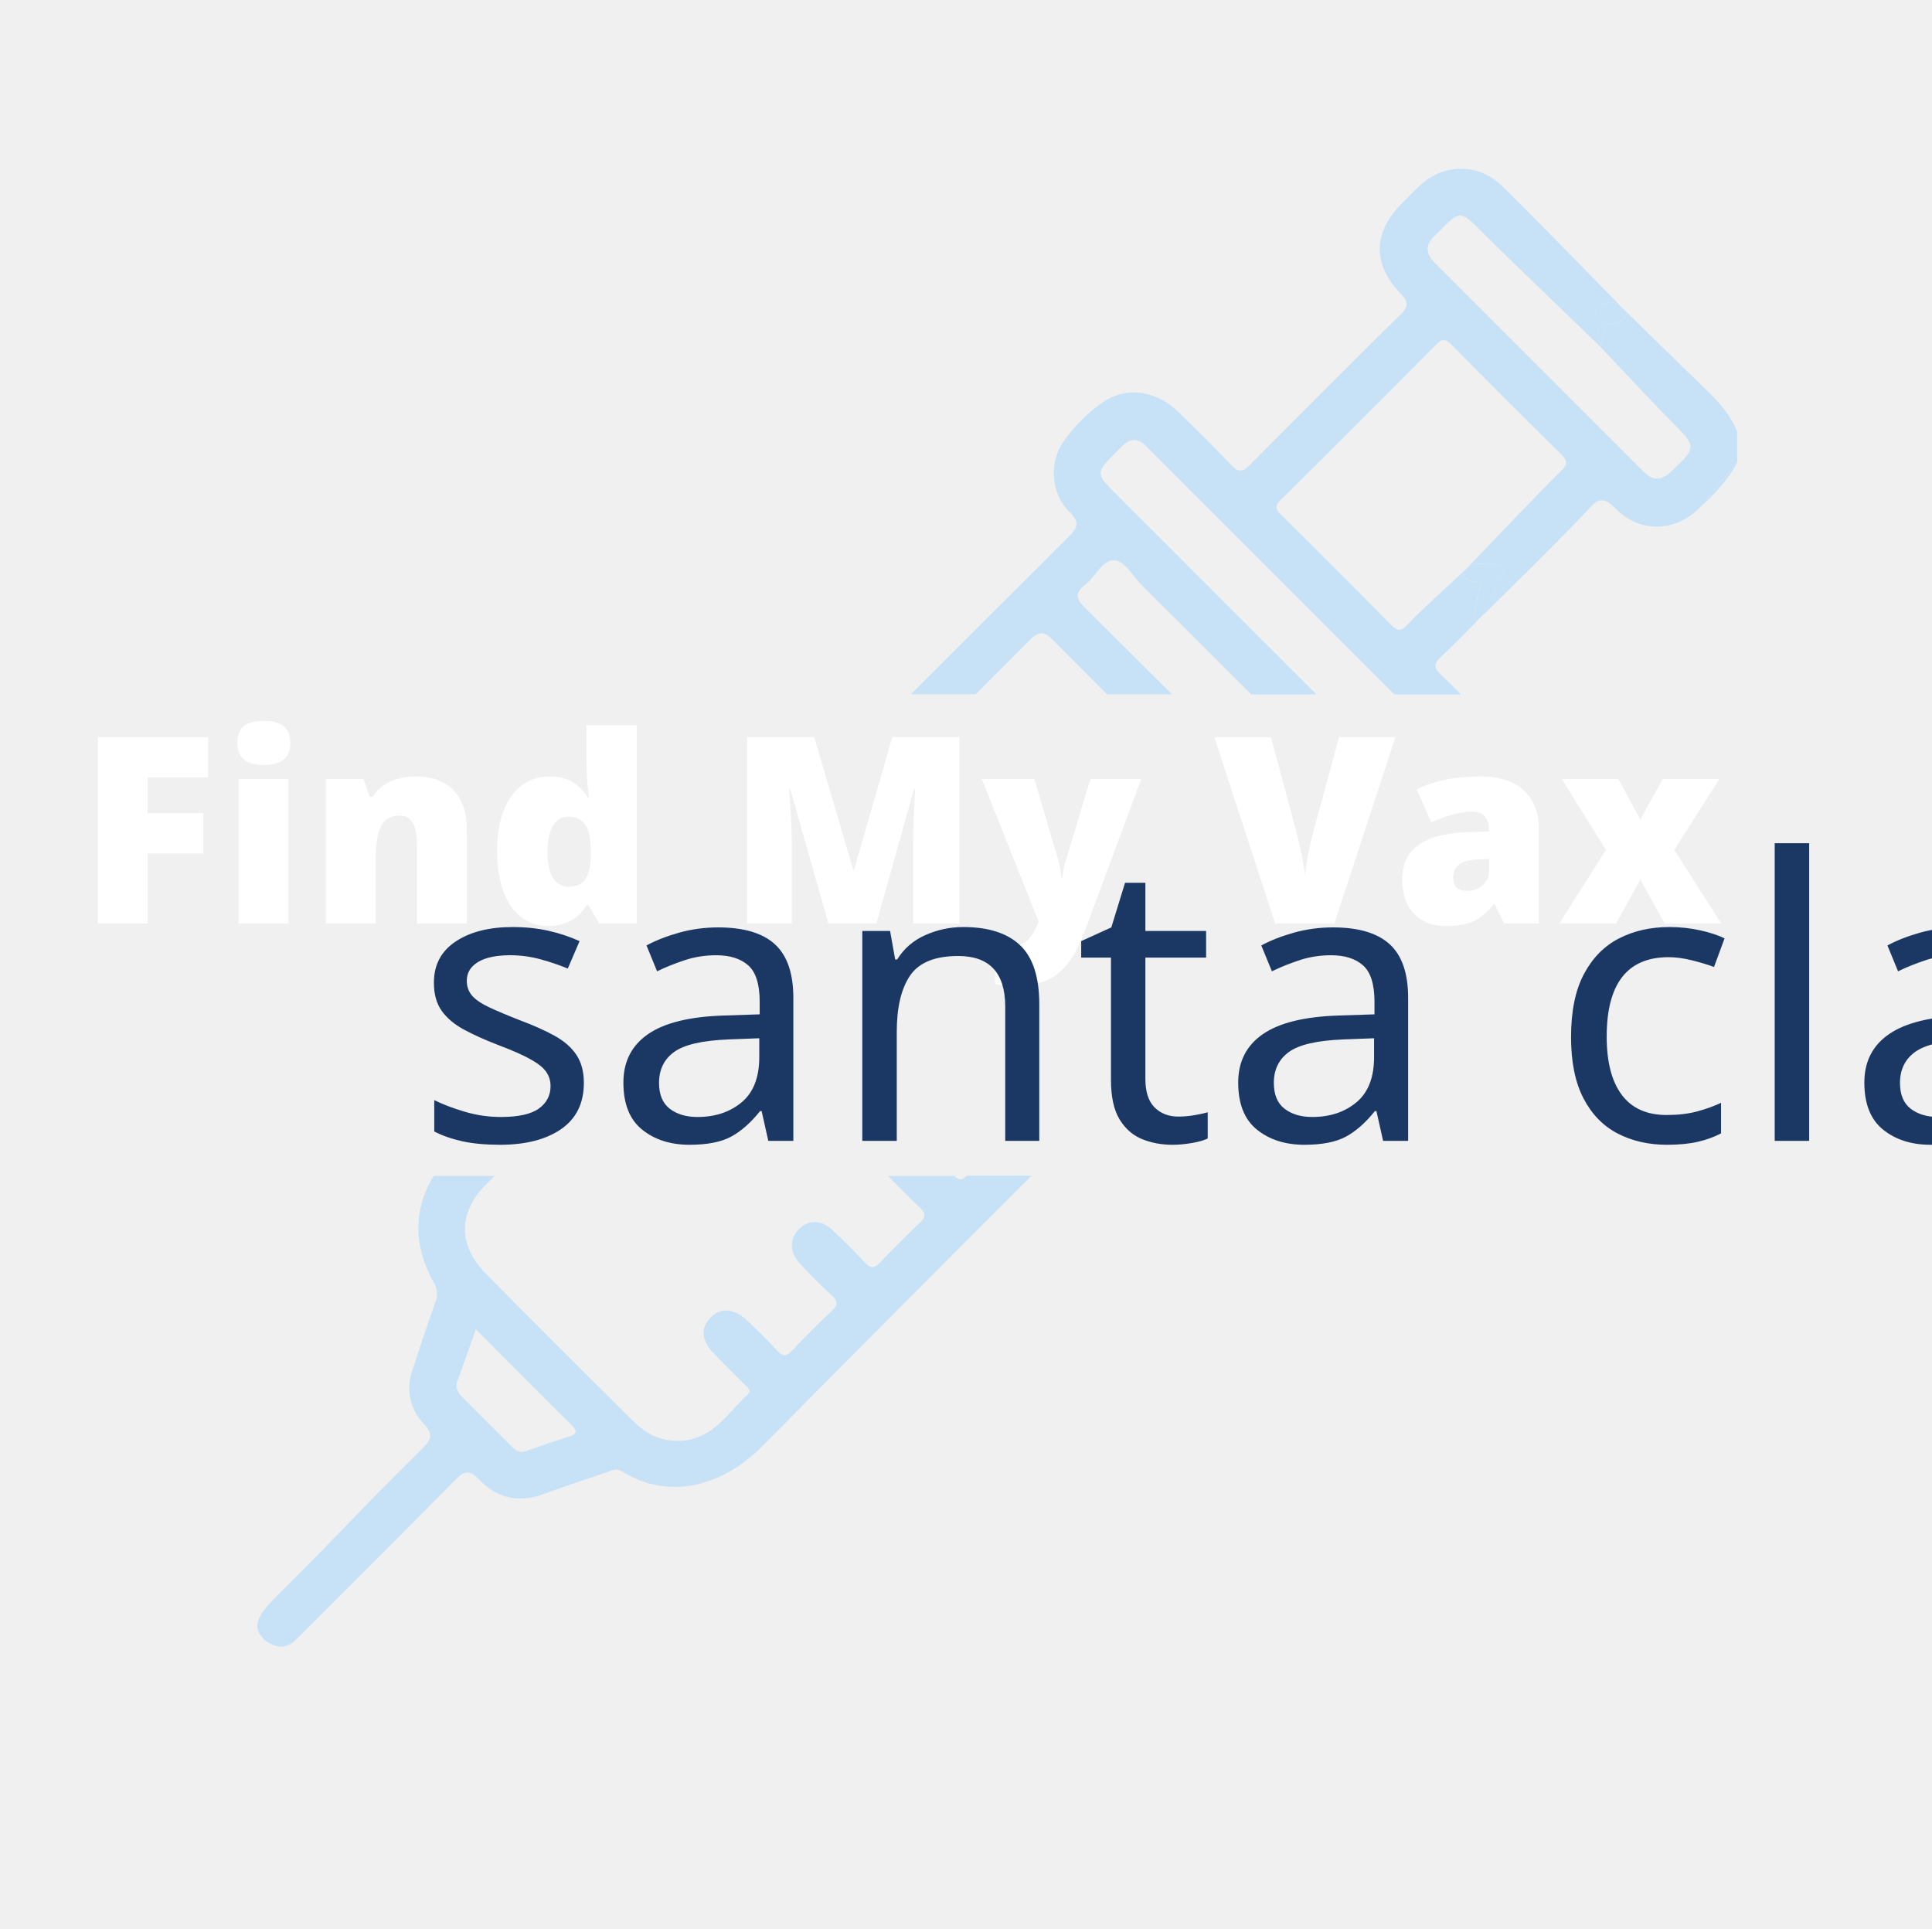
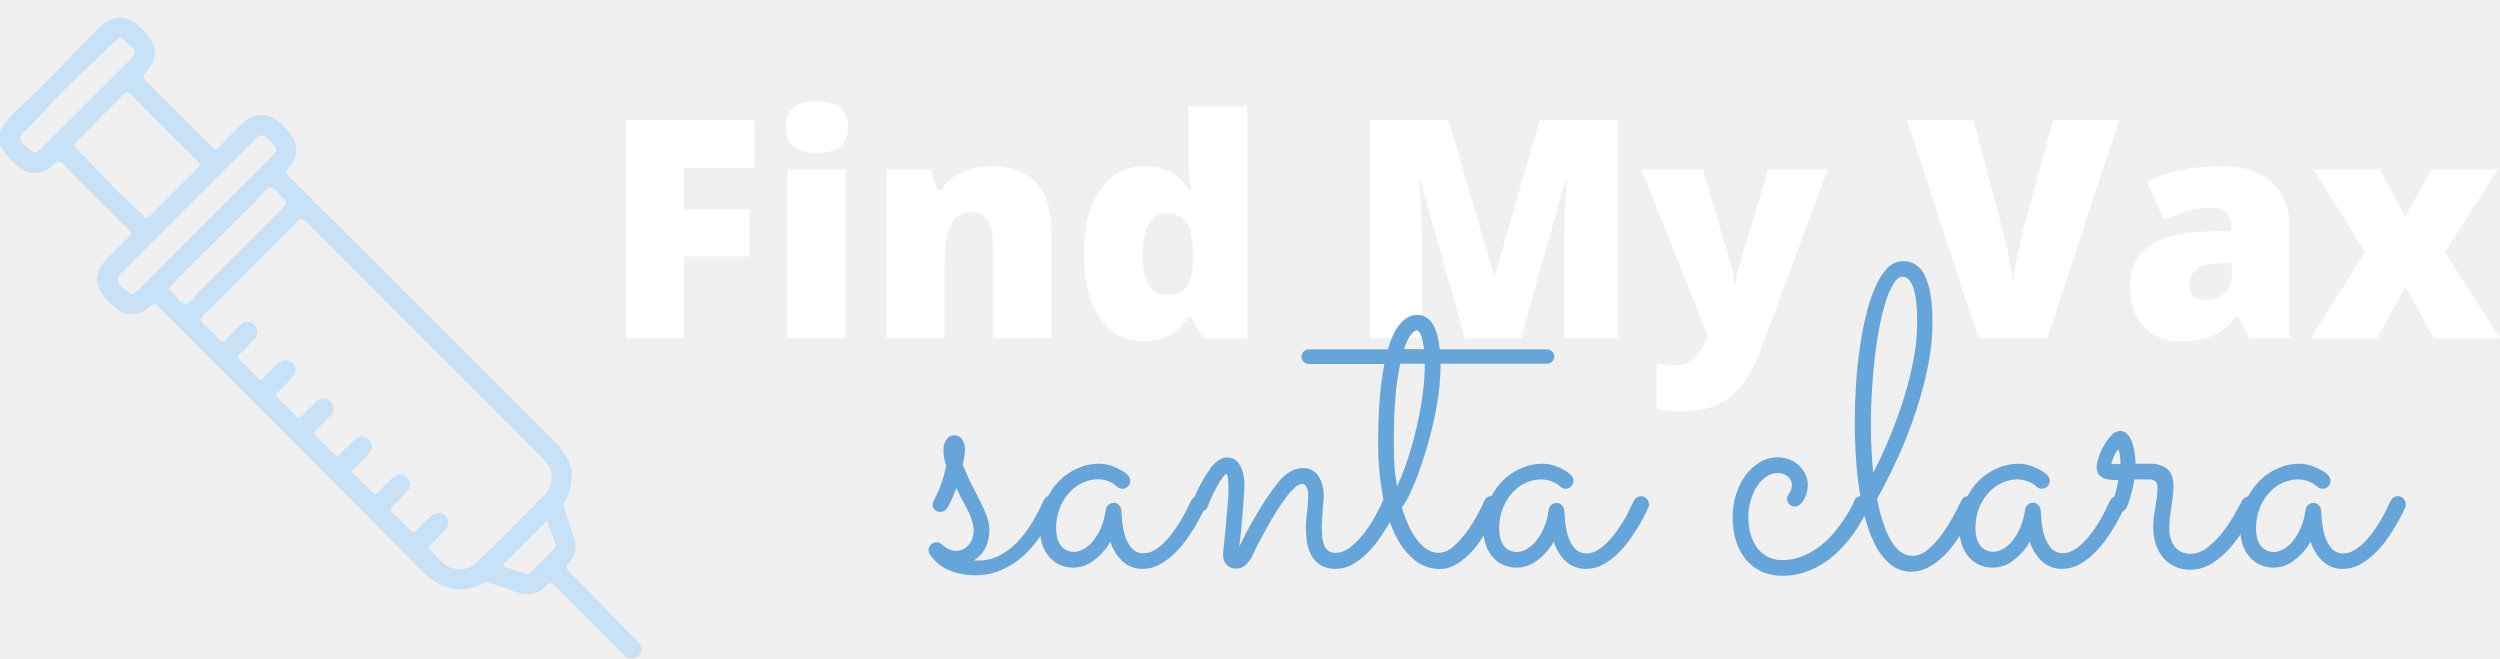
- <svg xmlns="http://www.w3.org/2000/svg" id="Layer_1" data-name="Layer 1" viewBox="0 0 592.05 590.94">
+ <svg xmlns="http://www.w3.org/2000/svg" id="Layer_1" data-name="Layer 1" viewBox="0 0 818.88 215.73">
  <defs>
-     <style>.cls-1{fill:none;}.cls-2{fill:#c7e2f6;}.cls-3{font-size:80px;fill:#fff;font-family:OpenSans-ExtraBold, Open Sans;font-weight:800;letter-spacing:0.01em;}.cls-4{font-size:120px;fill:#1b3764;font-family:Sacramento-Regular, Sacramento;letter-spacing:0.01em;}</style>
+     <style>.cls-1{fill:#c7e2f6;}.cls-2{fill:#fff;}.cls-3{fill:#66a5da;}</style>
  </defs>
-   <path class="cls-1" d="M352.51,138c-.56-.56-1.11-1.13-1.68-1.67-2.25-2.1-4.49-2-6.67.09-1.14,1.09-2.24,2.22-3.35,3.34-4.69,4.71-4.71,5.7-.06,10.35l62.64,62.64h23.86Q389.89,175.39,352.51,138Z" />
-   <path class="cls-1" d="M296.25,360.34h-3.8C293.75,361.65,294.72,361.93,296.25,360.34Z" />
-   <path class="cls-1" d="M145.77,407.28C143.74,413,142,418,140.15,423c-.78,2.12,0,3.6,1.49,5,5,5,10,10,15,15,1.25,1.25,2.45,2.31,4.53,1.55,4.42-1.62,8.91-3.06,13.39-4.53,2.09-.68,2.44-1.59.78-3.24C165.68,427.23,156,417.54,145.77,407.28Z" />
-   <path class="cls-1" d="M149,362.83c-8.66,8.66-8.83,18.68-.18,27.46,14.93,15.16,30,30.15,45.12,45.16,3.66,3.64,7.9,6.27,14.59,6.08a19.48,19.48,0,0,0,3-.4c8-1.88,12.07-8.74,17.53-13.83,1.38-1.28-.14-2.26-1-3.1-3.09-3.15-6.26-6.22-9.33-9.39-4-4.06-4.24-7.83-.95-11.15,3.07-3.08,7.31-2.69,11.25,1.12,3.06,3,6.16,5.89,9,9.05,1.88,2.1,3,1.76,4.82-.12,3.88-4.13,7.88-8.18,12-12,2.08-1.92,1.78-3.07-.12-4.82q-5-4.65-9.69-9.69c-3.2-3.46-3.2-7.74-.25-10.55,3.16-3,6.86-2.91,10.47.51q5,4.71,9.69,9.7c1.63,1.72,2.8,2,4.59.14q6-6.36,12.37-12.37c1.87-1.78,1.62-3-.12-4.59-3.22-3-6.31-6.17-9.38-9.35l-.29-.33H151.51Z" />
-   <path class="cls-1" d="M322.57,196.07c-2.89-2.92-4.42-2.49-7.09.18q-8.24,8.26-16.49,16.52h40.19Q330.87,204.41,322.57,196.07Z" />
-   <path class="cls-1" d="M349.79,179.21c-2.76-2.74-5.1-7.55-8.57-7.53s-5.53,5.11-8.63,7.47c-3.58,2.73-2.6,4.64.19,7.4q13.22,13.06,26.34,26.22H383.4Q366.62,196,349.79,179.21Z" />
-   <path class="cls-1" d="M440.51,71.33c-.33.34-.66.68-1,1-2.83,2.74-2.67,5.4.08,8.15q32.12,32.07,64.2,64.19c2.79,2.78,5.35,2.56,8.17-.1,8-7.53,8.05-7.59.31-15.32-4.79-4.79-21.79-22.93-21.79-22.93s-30.11-29-36.35-35.21C447.38,64.37,447.38,64.37,440.51,71.33Z" />
-   <path class="cls-1" d="M478.39,144.27c1.88-1.76,2.16-2.94.15-4.92q-17-16.75-33.78-33.75c-1.68-1.7-2.76-1.94-4.57-.11q-23.82,24-47.83,47.8c-1.92,1.91-1.37,2.89.22,4.46q17,16.81,33.75,33.79c1.88,1.9,3,2,4.81,0,3.87-4.15,14-13.13,18-17.08C452.56,170.93,474.83,147.61,478.39,144.27Z" />
-   <path class="cls-2" d="M292.45,360.34H272.18l.29.33c3.07,3.18,6.16,6.33,9.38,9.35,1.74,1.63,2,2.81.12,4.59q-6.35,6-12.37,12.37c-1.79,1.88-3,1.58-4.59-.14q-4.69-5-9.69-9.7c-3.61-3.42-7.31-3.52-10.47-.51-2.95,2.81-2.95,7.09.25,10.55s6.34,6.59,9.69,9.69c1.9,1.75,2.2,2.9.12,4.82-4.16,3.84-8.16,7.89-12,12-1.77,1.88-2.94,2.22-4.82.12-2.83-3.16-5.93-6.09-9-9.05-3.94-3.81-8.18-4.2-11.25-1.12-3.29,3.32-3,7.09.95,11.15,3.07,3.17,6.24,6.24,9.33,9.39.83.84,2.35,1.82,1,3.1-5.46,5.09-9.56,11.95-17.53,13.83a19.48,19.48,0,0,1-3,.4c-6.69.19-10.93-2.44-14.59-6.08-15.08-15-30.19-30-45.12-45.16-8.65-8.78-8.48-18.8.18-27.46l2.48-2.49H132.92c-6.27,10.09-6.32,21.54.11,32.92a6.25,6.25,0,0,1,.38,5.75q-3.67,10.46-7.06,21a15.76,15.76,0,0,0,3.48,16.29c3,3.16,2.44,4.75-.35,7.52-25.95,25.76-17.54,18.17-43.39,44-5.48,5.49-10.56,10.3-4.43,15.19,1.17.59,4.17,3,8.08.33,2-1.79,8.77-8.68,10.65-10.56,25.43-25.39,13.84-13.79,39.16-39.29,2.62-2.64,4.25-3.28,7.11-.24,5.44,5.82,12.16,7.41,19.81,4.63,6.51-2.35,13.07-4.58,19.64-6.77,1.39-.46,2.7-1.32,4.44-.24,14.43,9,30.83,4.63,43-7.65q41.16-41.58,82.57-82.94H296.25C294.72,361.93,293.75,361.65,292.45,360.34ZM174.6,440.12c-4.48,1.47-9,2.91-13.39,4.53-2.08.76-3.28-.3-4.53-1.55-5-5-10-10-15-15-1.45-1.44-2.27-2.92-1.49-5,1.84-5,3.59-10,5.62-15.76,10.25,10.26,19.91,20,29.61,29.6C177,438.53,176.69,439.44,174.6,440.12Z" />
-   <path class="cls-2" d="M449.18,174.46c-3.44,3.6,4.86,4.16,4.86,4.16s-4.37,14.19-.7,10.93c3.51-3.68,7.88-15.92,7.88-15.92S452.79,171,449.18,174.46Z" />
-   <path class="cls-2" d="M522.25,118.85c-4.77-4.58-20.64-20.08-25.35-24.74h0l.75.77c3.43,3.48-5.82,4.66-5.82,4.66l-1.35,6.79s17,18.14,21.79,22.93C520,137,520,137.05,512,144.58c-2.82,2.66-5.38,2.88-8.17.1q-32.09-32.12-64.2-64.19c-2.75-2.75-2.91-5.41-.08-8.15.34-.33.67-.67,1-1,6.87-7,6.87-7,13.62-.21,6.24,6.24,36.35,35.21,36.35,35.21l-1.71-10.86s4-5.42,8.13-1.36c-8.15-8.3-29.32-30.1-36.8-37.29-7.22-6.94-17.87-6.77-25.16.11-1.84,1.73-3.58,3.55-5.36,5.34-8.9,8.94-9.1,18.73-.34,27.76,2.2,2.28,2.54,3.71.11,6.11Q406,119.23,382.88,142.61c-2.33,2.37-3.64,1.9-5.66-.19q-8-8.35-16.36-16.4c-6.44-6.26-15.54-7.63-22.51-3a46.88,46.88,0,0,0-12.65,12.62c-4.26,6.2-3.55,15.77,1.82,21,3.39,3.31,2.89,4.94-.22,8q-24.1,24-48.17,48.1H299q8.24-8.27,16.49-16.52c2.67-2.67,4.2-3.1,7.09-.18q8.28,8.37,16.61,16.7h19.94Q346,199.63,332.78,186.55c-2.79-2.76-3.77-4.67-.19-7.4,3.1-2.36,5.18-7.45,8.63-7.47s5.81,4.79,8.57,7.53Q366.62,196,383.4,212.77h20l-62.64-62.64c-4.65-4.65-4.63-5.64.06-10.35,1.11-1.12,2.21-2.25,3.35-3.34,2.18-2.06,4.42-2.19,6.67-.09.57.54,1.12,1.11,1.68,1.67q37.38,37.36,74.74,74.75h20.44q-3.13-3.14-6.32-6.22c-1.9-1.82-2.07-3.09-.07-5,4.13-3.89,8.13-7.92,12-12-3.67,3.26.7-10.93.7-10.93s-8.3-.56-4.86-4.16c-4.07,3.95-14.17,12.93-18,17.08-1.84,2-2.93,1.9-4.81,0q-16.75-17-33.75-33.79c-1.59-1.57-2.14-2.55-.22-4.46q24-23.78,47.83-47.8c1.81-1.83,2.89-1.59,4.57.11q16.8,17,33.78,33.75c2,2,1.73,3.16-.15,4.92-3.56,3.34-25.83,26.66-29.21,30.19,3.61-3.49,12-.83,12-.83s-4.37,12.24-7.88,15.92c3.18-2.82,30.85-30.39,33.58-33.63,2.92-3.47,4.93-3.44,8.17-.12,7.31,7.47,17.79,7.35,25.38.23l11.9-14.36v-9.46C530.2,126.84,526.35,122.78,522.25,118.85Z" />
-   <path class="cls-2" d="M488.77,95.47l1.71,10.86,1.35-6.79s9.25-1.18,5.82-4.66l-.75-.77C492.79,90.05,488.77,95.47,488.77,95.47Z" />
-   <path class="cls-2" d="M532.37,141.67,520.47,156C525,151.74,529.44,147.32,532.37,141.67Z" />
-   <text class="cls-3" transform="translate(23.84 282.98)">Find My Vax</text>
-   <text class="cls-4" transform="translate(126.84 349.59)">santa clara</text>
+   <g id="LisKYP.tif">
+     <path class="cls-1" d="M5.51,54.18A25.45,25.45,0,0,1,0,47.52" />
+     <path class="cls-1" d="M0,43.14A18.26,18.26,0,0,1,4.69,37c2.21-2.12,9.57-9.31,11.75-11.46,1.9-1.89,3.77.63,3.77.63l-.8,5s-7.87,8.41-10.1,10.63c-3.58,3.58-3.56,3.6.15,7.1,1.31,1.23,2.49,1.33,3.78,0Q28.12,34,43,19.17c1.27-1.27,1.35-2.5,0-3.77l-.47-.47c-3.18-3.23-3.18-3.23-6.31-.1-2.89,2.89-16.85,16.32-16.85,16.32L18.79,28s-4.29-.54-2.7-2.16C19.57,22.3,29.91,11.65,33.49,8.2a8.29,8.29,0,0,1,11.66.05c.85.81,1.66,1.65,2.49,2.48,4.12,4.14,4.22,8.68.16,12.86-1,1.06-1.18,1.72-.06,2.83Q58.57,37.13,69.28,48c1.08,1.1,1.69.89,2.62-.09,2.48-2.58,5-5.1,7.59-7.6,3-2.9,7.19-3.53,10.42-1.39a21.6,21.6,0,0,1,5.87,5.84,8,8,0,0,1-.84,9.74c-1.57,1.53-1.34,2.29.1,3.73q43.75,43.62,87.42,87.36c5.38,5.39,6.32,12,2.61,18.57a2.88,2.88,0,0,0-.17,2.67q1.69,4.85,3.27,9.74a7.32,7.32,0,0,1-1.62,7.55c-1.37,1.46-1.13,2.2.17,3.49,12,11.93,8.12,8.42,20.1,20.4,2.55,2.55,4.9,4.78,2.06,7a3.15,3.15,0,0,1-3.75.16c-.91-.83-4.06-4-4.93-4.89-11.79-11.77-6.42-6.4-18.15-18.21-1.22-1.23-2-1.52-3.29-.11a8,8,0,0,1-9.19,2.14c-3-1.09-6-2.12-9.1-3.14-.64-.21-1.25-.61-2.05-.11-6.69,4.16-14.29,2.15-19.92-3.54-28.68-29-57.59-57.7-86.37-86.56-1.32-1.33-2-1.46-3.4-.06a8.13,8.13,0,0,1-11.13,0C36.68,99.88,35.83,99,35,98.1c-4.32-4.34-4.29-9,.08-13.39,2.37-2.38,4.72-4.79,7.14-7.11.88-.85,1-1.44,0-2.31-1.92-1.8-3.77-3.67-5.59-5.57C35,68,33,62.34,33,62.34s3.91-1.23,5.58.38c1.89,1.83,6.57,6,8.36,7.92.85.92,1.36.88,2.23,0C54.32,65.38,59.54,60.18,64.78,55c.74-.73,1-1.18.1-2.07q-11.13-11-22.16-22.15c-.84-.85-1.34-.74-2.12,0Q32.82,38.67,25,46.45c-.93.92-.81,1.47.06,2.28,1.66,1.55,12,12.36,13.54,14s-2.25,1.93-2.25,1.93,2,6.58.32,5.07c-1.47-1.31-14.29-14.09-15.56-15.59s-2.28-1.59-3.78-.06c-3.39,3.47-8.25,3.41-11.77.11A25.45,25.45,0,0,1,0,47.52ZM156.83,183.68c7-7,14-13.9,20.91-20.93,4-4.07,3.93-8.71-.08-12.73q-38.58-38.59-77.15-77.2c-1.23-1.24-1.94-1.43-3.28-.08Q82.13,88,66.87,103.12c-1.17,1.16-1.46,1.92-.08,3.13,1.75,1.53,3.36,3.24,5,4.94.78.83,1.33.87,2.13,0,1.44-1.55,3-3,4.49-4.5,1.74-1.65,3.55-1.68,5-.16,1.3,1.35,1.2,3.27-.33,4.89s-3,3-4.49,4.49c-.67.64-1,1.1-.15,1.92,2.08,2,4.08,4,6,6,.68.7,1.11.66,1.75,0,1.41-1.48,2.87-2.92,4.33-4.35,1.84-1.79,3.78-2,5.21-.61,1.6,1.56,1.46,3.3-.5,5.34-1.32,1.36-2.65,2.73-4,4-.86.79-1.07,1.37-.09,2.28,1.92,1.79,3.78,3.66,5.58,5.58.87.93,1.46.87,2.28,0,1.28-1.4,2.66-2.71,4-4,2-2,3.75-2.15,5.33-.58s1.22,3.42-.69,5.37c-1.33,1.36-2.65,2.73-4,4-.77.72-1,1.22-.09,2.07,2,1.9,4,3.87,5.88,5.89.79.83,1.24.64,1.92-.07,1.46-1.54,3-3,4.49-4.49,1.71-1.62,3.7-1.68,5-.26s1.33,3.22-.39,5c-1.42,1.47-2.86,2.94-4.35,4.33-.8.76-.92,1.31,0,2.13q2.94,2.79,5.73,5.73c.83.88,1.37.74,2.12-.06q2.19-2.31,4.5-4.5c1.67-1.58,3.39-1.63,4.85-.23s1.37,3.28-.12,4.88-2.93,3.06-4.49,4.5c-.88.81-1,1.34,0,2.23,1.93,1.78,3.78,3.66,5.58,5.57.81.88,1.36,1,2.23.06,1.31-1.47,2.75-2.83,4.17-4.2,1.82-1.76,3.79-1.94,5.21-.51s1.39,3.28-.44,5.16c-1.42,1.47-2.89,2.89-4.33,4.35-.38.39-1.08.85-.45,1.44,2.54,2.36,4.44,5.54,8.13,6.41a8.67,8.67,0,0,0,1.38.18A8.54,8.54,0,0,0,156.83,183.68ZM42.45,96c1.31.84,2.25-.46,3.12-1.34L88.81,51.45c2.15-2.16,2.14-2.61,0-4.8-.52-.52-1-1-1.56-1.55a2,2,0,0,0-3.09,0l-.78.77Q61.66,67.54,40,89.23c-.66.65-1.54,1.2-1.41,2.8A10,10,0,0,0,42.45,96Zm14-.22c1.47,1.28,2.53,3.74,4.33,3.72,1.65,0,2.81-2.32,4.14-3.65,9.22-9.18,18.38-18.4,27.62-27.54,1.29-1.28,1.74-2.17.09-3.43-1.44-1.1-2.4-3.45-4-3.46s-2.69,2.21-4,3.49q-14.06,14-28.06,28c-.45.45-.86,1-1.37,1.5A15,15,0,0,0,56.41,95.8Zm109,88.54c-.76.76-.6,1.18.37,1.5,2.07.68,4.15,1.35,6.2,2.1,1,.35,1.52-.14,2.1-.72,2.32-2.32,4.64-4.65,7-7a2,2,0,0,0,.69-2.33c-.85-2.32-1.66-4.66-2.61-7.31C174.41,175.38,169.94,179.87,165.44,184.34Z" />
+   </g>
+   <path class="cls-2" d="M224.05,110.78h-19V39.39h42.19V54.87H224.05V68.5h21.39V84H224.05Z" />
+   <path class="cls-2" d="M257.45,41.69c0-2.86.79-5,2.39-6.4s4.17-2.1,7.71-2.1,6.14.72,7.77,2.15,2.44,3.55,2.44,6.35q0,8.4-10.21,8.4T257.45,41.69ZM277,110.78H257.94V55.46H277Z" />
+   <path class="cls-2" d="M325.27,110.78V80.61q0-5.52-1.59-8.33a5.43,5.43,0,0,0-5.1-2.81,7.39,7.39,0,0,0-7,3.86q-2.16,3.86-2.15,13.23v24.22H290.36V55.46h14.4l2.39,6.83h1.13A15.08,15.08,0,0,1,315,56.44a23.77,23.77,0,0,1,9.94-2q9.18,0,14.28,5.32t5.1,15v36Z" />
+   <path class="cls-2" d="M374.54,111.76a16.58,16.58,0,0,1-10.33-3.37,21.43,21.43,0,0,1-6.84-9.91A44.13,44.13,0,0,1,355,83.19q0-13.47,5.42-21.09a17.28,17.28,0,0,1,14.89-7.62,17.05,17.05,0,0,1,8.13,1.86,18,18,0,0,1,6.37,6.25h.39a91.53,91.53,0,0,1-.93-13V34.8h19.24v76h-14.4l-4.1-7h-.74Q384.31,111.75,374.54,111.76Zm7.81-15.09q4.59,0,6.47-2.88t2-8.89V83.39q0-7.32-2.1-10.43c-1.4-2.06-3.6-3.1-6.6-3.1a6.45,6.45,0,0,0-5.83,3.54q-2.07,3.54-2.08,10.09t2.1,9.81A6.67,6.67,0,0,0,382.35,96.67Z" />
+   <path class="cls-2" d="M479.86,110.78l-14.6-51.41h-.44q1,13.13,1,20.41v31H448.76V39.39h25.68l14.89,50.69h.39l14.6-50.69h25.73v71.39H512.33V79.48c0-1.63,0-3.43.07-5.42s.27-6.85.66-14.6h-.44l-14.4,51.32Z" />
+   <path class="cls-2" d="M537.62,55.46h20.12l9.37,31.74a30.57,30.57,0,0,1,.93,6h.39a32.63,32.63,0,0,1,1.18-5.91l9.61-31.83h19.49L576.83,114.3q-4.2,11.22-10.33,15.87t-16,4.63a38,38,0,0,1-7.81-.83V119a27,27,0,0,0,5.91.59,9.62,9.62,0,0,0,4.44-1,10,10,0,0,0,3.32-2.76,23.7,23.7,0,0,0,3-5.83Z" />
+   <path class="cls-2" d="M672.49,39.39h21.58l-23.39,71.39H648L624.68,39.39h21.68l9.72,36.19q3,12.06,3.32,16.79c.23-2.28.68-5.12,1.37-8.54s1.28-6.11,1.8-8.06Z" />
+   <path class="cls-2" d="M736.74,110.78l-3.66-7.32h-.39a21.69,21.69,0,0,1-7.86,6.54,26,26,0,0,1-10.35,1.76q-7.82,0-12.31-4.69t-4.49-13.18q0-8.83,6.15-13.16t17.83-4.86l9.22-.29v-.79q0-6.83-6.73-6.83-6.06,0-15.38,4.1l-5.52-12.6q9.66-5,24.41-5,10.65,0,16.48,5.28T750,74.5v36.28Zm-14.16-12.5a8.62,8.62,0,0,0,5.94-2.2A7.29,7.29,0,0,0,731,90.37v-4.3l-4.39.2q-9.44.35-9.43,6.93Q717.16,98.29,722.58,98.28Z" />
+   <path class="cls-2" d="M774.68,82.56l-16.89-27.1h21.68L787.87,71l8.59-15.53h21.73l-17.33,27.1,18,28.22H797.19L787.87,94l-9.28,16.8H756.86Z" />
+   <path class="cls-3" d="M313.27,159.89q-.4,1.1-1,2.46c-.38.91-.83,1.87-1.33,2.87a7.47,7.47,0,0,1-1.26,1.81,2.27,2.27,0,0,1-1.68.65,2.45,2.45,0,0,1-1.85-.72,2.34,2.34,0,0,1-.68-1.67,2,2,0,0,1,.07-.58,5.17,5.17,0,0,1,.34-.79,41.81,41.81,0,0,0,2.63-6,42.47,42.47,0,0,0,1.4-5.36c-.31-1.05-.54-1.94-.68-2.67a12,12,0,0,1-.2-2.26A6.32,6.32,0,0,1,310,144a3.05,3.05,0,0,1,2.67-1.41,2.86,2.86,0,0,1,2.49,1.37,5.82,5.82,0,0,1,.93,3.35,11.6,11.6,0,0,1-.21,2.19c-.13.73-.32,1.64-.55,2.73q1.57,3.9,3.15,6.91c1,2,2,3.84,2.8,5.5a47.26,47.26,0,0,1,2,4.68,13,13,0,0,1,.78,4.38,13.17,13.17,0,0,1-1.16,5.47,10.23,10.23,0,0,1-3.83,4.37,3.23,3.23,0,0,0,.69.07h.68a14.78,14.78,0,0,0,7.18-1.78,22.7,22.7,0,0,0,5.91-4.61,36.89,36.89,0,0,0,4.69-6.29,64.21,64.21,0,0,0,3.55-6.87c.46-1.05,1.09-1.57,1.91-1.57a2.19,2.19,0,0,1,1.82.82,2.79,2.79,0,0,1,.64,1.77,2.52,2.52,0,0,1-.2,1q-.75,1.84-1.95,4.2a46.21,46.21,0,0,1-2.87,4.86,42.59,42.59,0,0,1-3.86,4.89,29.37,29.37,0,0,1-4.89,4.27,24.92,24.92,0,0,1-5.91,3,21.21,21.21,0,0,1-7,1.12,22.27,22.27,0,0,1-8.51-1.6,13.84,13.84,0,0,1-6.4-5.3,2.32,2.32,0,0,1-.41-1.3,2.62,2.62,0,0,1,4.45-1.85,1.6,1.6,0,0,0,.48.45c.27.2.6.43,1,.68a6.14,6.14,0,0,0,1.36.65,5,5,0,0,0,1.61.28,5.22,5.22,0,0,0,2.77-.69,5.82,5.82,0,0,0,1.81-1.67,6.72,6.72,0,0,0,1-2.12,7.36,7.36,0,0,0,.31-2,11,11,0,0,0-.55-3.42,23.45,23.45,0,0,0-1.4-3.42c-.57-1.13-1.18-2.31-1.84-3.52A36.82,36.82,0,0,1,313.27,159.89Z" />
+   <path class="cls-3" d="M394.78,166.11c-.19.37-.56,1.13-1.13,2.29s-1.3,2.5-2.19,4-1.93,3.08-3.11,4.72a31.65,31.65,0,0,1-4,4.51,21.47,21.47,0,0,1-4.71,3.38,11.29,11.29,0,0,1-5.33,1.33,9.4,9.4,0,0,1-6.67-2.52,14.73,14.73,0,0,1-3.93-6.36,20,20,0,0,1-5.54,6.18,10.76,10.76,0,0,1-11,1.37,9.78,9.78,0,0,1-3.49-2.6,11.82,11.82,0,0,1-2.22-3.93,14.67,14.67,0,0,1-.79-4.92,23,23,0,0,1,1.81-9.4,21.71,21.71,0,0,1,4.62-6.8,19,19,0,0,1,6.19-4.1,17.39,17.39,0,0,1,6.52-1.37,12.71,12.71,0,0,1,3.9.58,18.45,18.45,0,0,1,3,1.27,12.05,12.05,0,0,1,2,1.26l.75.65a2.84,2.84,0,0,1,.75,1.85,2.54,2.54,0,0,1-.75,1.81,2.38,2.38,0,0,1-1.78.78,2.51,2.51,0,0,1-1.84-.75c-.09-.09-.3-.26-.62-.51A8.47,8.47,0,0,0,364,158a10.68,10.68,0,0,0-1.95-.71,9.63,9.63,0,0,0-2.57-.31,12.16,12.16,0,0,0-4.51,1,12.72,12.72,0,0,0-4.37,3,16.47,16.47,0,0,0-3.32,5.06,17.85,17.85,0,0,0-1.33,7.21,13.19,13.19,0,0,0,.27,2.63,7.19,7.19,0,0,0,1,2.43,5.32,5.32,0,0,0,1.84,1.78,5.68,5.68,0,0,0,2.88.68,6.33,6.33,0,0,0,2.83-.82,10.39,10.39,0,0,0,3.08-2.53,18,18,0,0,0,2.66-4.31,21.5,21.5,0,0,0,1.68-6.15,2.56,2.56,0,0,1,.89-1.61,2.64,2.64,0,0,1,1.78-.65,2.26,2.26,0,0,1,1.67.76,2.72,2.72,0,0,1,.79,1.71c0,.86.13,2.08.27,3.65a22.5,22.5,0,0,0,.92,4.69,11.41,11.41,0,0,0,2.16,4,4.87,4.87,0,0,0,4,1.71,6.69,6.69,0,0,0,3.25-.89,15.09,15.09,0,0,0,3.14-2.36,26.18,26.18,0,0,0,2.94-3.35c.94-1.25,1.79-2.52,2.57-3.79s1.45-2.51,2.05-3.69,1.09-2.21,1.5-3.08a2.63,2.63,0,0,1,1-1.16,2.51,2.51,0,0,1,1.4-.41,2.33,2.33,0,0,1,1.88.85,2.78,2.78,0,0,1,.72,1.81A2.54,2.54,0,0,1,394.78,166.11Z" />
+   <path class="cls-3" d="M405.93,179c.73-1.5,1.58-3.16,2.53-5s2-3.62,3.08-5.46,2.24-3.68,3.45-5.51,2.47-3.55,3.8-5.19a13.41,13.41,0,0,1,4-3.45,8.18,8.18,0,0,1,3.8-1.06,5.85,5.85,0,0,1,5.26,2.59,11.48,11.48,0,0,1,1.71,6.43c0,.59,0,1.31-.1,2.15s-.14,1.75-.21,2.7-.13,1.93-.2,2.91-.1,1.9-.1,2.77a26.45,26.45,0,0,0,.17,3.14,9.3,9.3,0,0,0,.65,2.63,4.09,4.09,0,0,0,1.36,1.78,3.89,3.89,0,0,0,2.33.65,7.9,7.9,0,0,0,5.06-2,27.65,27.65,0,0,0,4.54-4.78,44.79,44.79,0,0,0,3.63-5.64c1-1.92,1.78-3.46,2.29-4.65a2.61,2.61,0,0,1,2.39-1.57,2.34,2.34,0,0,1,1.88.85,2.78,2.78,0,0,1,.72,1.81,2.38,2.38,0,0,1-.21,1c-.18.37-.55,1.12-1.09,2.26s-1.27,2.45-2.16,3.93-1.92,3-3.11,4.71a30.74,30.74,0,0,1-3.93,4.55,21.75,21.75,0,0,1-4.65,3.42,10.71,10.71,0,0,1-5.23,1.36,9.29,9.29,0,0,1-5-1.19,8.63,8.63,0,0,1-3-3.15,12.73,12.73,0,0,1-1.47-4.3,30.32,30.32,0,0,1-.38-4.75c0-.69,0-1.46.1-2.33s.16-1.78.28-2.73.2-1.92.27-2.87.1-1.87.1-2.74a4.71,4.71,0,0,0-.68-3,1.87,1.87,0,0,0-1.23-.79,4,4,0,0,0-2.5,1.27,24.06,24.06,0,0,0-2.94,3.31q-1.53,2.06-3.14,4.62c-1.07,1.71-2.07,3.4-3,5.09s-1.8,3.29-2.6,4.82-1.42,2.79-1.88,3.79a10.25,10.25,0,0,1-2.73,3.87,4.74,4.74,0,0,1-2.8,1,4.27,4.27,0,0,1-3.18-1.2,4.56,4.56,0,0,1-1.2-3.38c0-.32,0-.95.14-1.88s.2-2,.34-3.35.27-2.7.41-4.21.27-3,.41-4.47.25-2.86.34-4.14.14-2.35.14-3.21c0-1.14-.05-2.24-.14-3.28a3.18,3.18,0,0,0-.54-1.92c-.41.14-1.14,1-2.19,2.56a54.75,54.75,0,0,0-4,8.31,2.51,2.51,0,0,1-1,1.16,2.72,2.72,0,0,1-1.44.41,2.32,2.32,0,0,1-1.84-.78,2.69,2.69,0,0,1-.69-1.82,2.86,2.86,0,0,1,.21-1,48.94,48.94,0,0,1,5.78-10.77c1.8-2.3,3.58-3.45,5.36-3.45a4.42,4.42,0,0,1,2.67.79,5.55,5.55,0,0,1,1.74,2.08,11.67,11.67,0,0,1,1,2.87,17.15,17.15,0,0,1,.31,3.22c0,.82-.06,2.09-.17,3.82s-.27,3.59-.45,5.58-.35,4-.51,5.91S406.07,177.71,405.93,179Z" />
+   <path class="cls-3" d="M509.1,116.75a2.2,2.2,0,0,1-.75,1.75,2.72,2.72,0,0,1-1.84.65H471.85v.75a69.06,69.06,0,0,1-.62,8.89q-.62,4.71-1.67,9.4t-2.39,9.12c-.89,3-1.8,5.7-2.74,8.2a68.7,68.7,0,0,1-2.77,6.53,23.35,23.35,0,0,1-2.46,4.14,40.43,40.43,0,0,0,2.12,5.84,24.16,24.16,0,0,0,2.77,4.72,13.75,13.75,0,0,0,3.32,3.18,6.88,6.88,0,0,0,3.82,1.16,7.28,7.28,0,0,0,4.75-2,27.69,27.69,0,0,0,4.38-4.78,49.49,49.49,0,0,0,3.55-5.61,46.28,46.28,0,0,0,2.23-4.54,2.4,2.4,0,0,1,2.39-1.64,2.38,2.38,0,0,1,1.88.82,2.63,2.63,0,0,1,.72,1.77,2.38,2.38,0,0,1-.21,1q-.21.48-1,2.19c-.52,1.14-1.21,2.46-2.05,4s-1.82,3.09-2.94,4.76a29.55,29.55,0,0,1-3.76,4.54,21.56,21.56,0,0,1-4.48,3.42,10,10,0,0,1-5.06,1.37,13,13,0,0,1-8.47-3.08,24.35,24.35,0,0,1-6.39-8.61,51.85,51.85,0,0,1-4-13.13,93,93,0,0,1-1.37-16.61c0-1.5,0-3.27.07-5.3s.13-4.17.27-6.42.34-4.58.62-7,.63-4.72,1.09-7H428.92a2.77,2.77,0,0,1-1.85-.65,2.41,2.41,0,0,1,0-3.49,2.77,2.77,0,0,1,1.85-.65h25.7a31.67,31.67,0,0,1,1.61-4.51,16.19,16.19,0,0,1,2.12-3.55,9.34,9.34,0,0,1,2.66-2.36,6.37,6.37,0,0,1,3.25-.86,5.16,5.16,0,0,1,3,.86,7.06,7.06,0,0,1,2.16,2.36,13.22,13.22,0,0,1,1.4,3.55,35.94,35.94,0,0,1,.79,4.51h34.93a2.72,2.72,0,0,1,1.84.65A2.21,2.21,0,0,1,509.1,116.75Zm-51.47,42.59a89.52,89.52,0,0,0,3.73-9.74c1.11-3.48,2.07-7,2.87-10.56s1.41-7,1.84-10.46a74.16,74.16,0,0,0,.65-9.43h-8.06a82,82,0,0,0-1.54,10.49q-.58,6.26-.58,15.21,0,5,.27,8.37A51.42,51.42,0,0,0,457.63,159.34ZM464,108.21c-.41,0-1,.44-1.78,1.33a14.79,14.79,0,0,0-2.32,4.82h6.56a18.93,18.93,0,0,0-1-4.51C465,108.76,464.53,108.21,464,108.21Z" />
+   <path class="cls-3" d="M540,166.11l-1.13,2.29c-.57,1.16-1.3,2.5-2.18,4s-1.93,3.08-3.11,4.72a31.65,31.65,0,0,1-4,4.51,21.53,21.53,0,0,1-4.72,3.38,11.23,11.23,0,0,1-5.33,1.33,9.39,9.39,0,0,1-6.66-2.52,14.73,14.73,0,0,1-3.93-6.36,20,20,0,0,1-5.54,6.18,10.78,10.78,0,0,1-11,1.37,9.74,9.74,0,0,1-3.48-2.6,12,12,0,0,1-2.23-3.93,14.93,14.93,0,0,1-.78-4.92,22.88,22.88,0,0,1,1.81-9.4,21.86,21.86,0,0,1,4.61-6.8,19.15,19.15,0,0,1,6.19-4.1,17.44,17.44,0,0,1,6.53-1.37,12.76,12.76,0,0,1,3.9.58,18.83,18.83,0,0,1,3,1.27,12.05,12.05,0,0,1,1.95,1.26l.75.65a2.84,2.84,0,0,1,.75,1.85,2.54,2.54,0,0,1-.75,1.81,2.4,2.4,0,0,1-1.78.78,2.54,2.54,0,0,1-1.85-.75,7.92,7.92,0,0,0-.61-.51,8.15,8.15,0,0,0-1.3-.79,10.68,10.68,0,0,0-1.95-.71,9.5,9.5,0,0,0-2.56-.31,12.12,12.12,0,0,0-4.51,1,12.67,12.67,0,0,0-4.38,3,16.63,16.63,0,0,0-3.31,5.06,17.84,17.84,0,0,0-1.34,7.21,12.52,12.52,0,0,0,.28,2.63,7.38,7.38,0,0,0,.95,2.43,5.35,5.35,0,0,0,1.85,1.78,5.62,5.62,0,0,0,2.87.68,6.37,6.37,0,0,0,2.84-.82,10.35,10.35,0,0,0,3.07-2.53,18.29,18.29,0,0,0,2.67-4.31,21.5,21.5,0,0,0,1.68-6.15,2.55,2.55,0,0,1,.88-1.61,2.66,2.66,0,0,1,1.78-.65,2.27,2.27,0,0,1,1.68.76,2.7,2.7,0,0,1,.78,1.71c.05.86.14,2.08.28,3.65a21.87,21.87,0,0,0,.92,4.69,11.39,11.39,0,0,0,2.15,4,4.91,4.91,0,0,0,4,1.71,6.66,6.66,0,0,0,3.24-.89,15.4,15.4,0,0,0,3.15-2.36,27.82,27.82,0,0,0,2.94-3.35c.93-1.25,1.79-2.52,2.56-3.79s1.46-2.51,2-3.69,1.1-2.21,1.51-3.08a2.61,2.61,0,0,1,2.39-1.57,2.34,2.34,0,0,1,1.88.85,2.78,2.78,0,0,1,.72,1.81A2.38,2.38,0,0,1,540,166.11Z" />
+   <path class="cls-3" d="M612.1,166.25c-.27.5-.74,1.41-1.4,2.73a42.21,42.21,0,0,1-2.66,4.48,53.31,53.31,0,0,1-4,5.16,33,33,0,0,1-5.34,4.89,28.25,28.25,0,0,1-6.73,3.65,22.25,22.25,0,0,1-8.1,1.44,16.2,16.2,0,0,1-6.9-1.4,14.55,14.55,0,0,1-5.13-4,17.61,17.61,0,0,1-3.21-6,25.62,25.62,0,0,1-1.1-7.72,24.67,24.67,0,0,1,1.17-7.69,21.06,21.06,0,0,1,3.17-6.26,15.91,15.91,0,0,1,4.69-4.2,11.18,11.18,0,0,1,5.67-1.54,10.44,10.44,0,0,1,4.1.79,9.43,9.43,0,0,1,3.11,2.08,10.18,10.18,0,0,1,2,2.87,7.52,7.52,0,0,1,.72,3.15,10,10,0,0,1-.37,2.8,9.79,9.79,0,0,1-1,2.29,5.36,5.36,0,0,1-1.33,1.57,2.49,2.49,0,0,1-1.51.59,2.46,2.46,0,0,1-1.88-.76,2.55,2.55,0,0,1-.72-1.84,1.85,1.85,0,0,1,.24-1c.16-.27.35-.56.55-.85a4.7,4.7,0,0,0,.55-1.1,4.88,4.88,0,0,0,.24-1.67,3.42,3.42,0,0,0-1.34-2.6,5,5,0,0,0-3.38-1.16,6.54,6.54,0,0,0-3.66,1.16,11.14,11.14,0,0,0-3,3.11,16.78,16.78,0,0,0-2.08,4.58,19.18,19.18,0,0,0-.79,5.57,20.54,20.54,0,0,0,.68,5.33,14.26,14.26,0,0,0,2,4.48,10.32,10.32,0,0,0,3.46,3.11,10,10,0,0,0,4.95,1.16,17.35,17.35,0,0,0,6.84-1.33,25.28,25.28,0,0,0,5.74-3.38,29.48,29.48,0,0,0,4.58-4.48,53.64,53.64,0,0,0,3.38-4.58,35.45,35.45,0,0,0,2.19-3.76,20.43,20.43,0,0,0,.92-2,2.13,2.13,0,0,1,.93-1.06,2.74,2.74,0,0,1,1.4-.37,2.38,2.38,0,0,1,1.88.82,2.71,2.71,0,0,1,.72,1.84A3.26,3.26,0,0,1,612.1,166.25Z" />
+   <path class="cls-3" d="M647.05,166.25c-.5,1.05-1.13,2.29-1.88,3.72s-1.6,2.93-2.56,4.48a53.24,53.24,0,0,1-3.21,4.61,29.17,29.17,0,0,1-3.87,4.11,20.36,20.36,0,0,1-4.44,2.94,11.52,11.52,0,0,1-5,1.12A10.43,10.43,0,0,1,619,184.7a20.87,20.87,0,0,1-5-6.63,44,44,0,0,1-3.31-9.33,95.83,95.83,0,0,1-2-10.66c-.46-3.62-.76-7.15-.92-10.56s-.24-6.45-.24-9.1q0-5.73.37-11.89t1.2-12q.83-5.88,2.09-11.14a54.71,54.71,0,0,1,3-9.23,21.5,21.5,0,0,1,4-6.29,7,7,0,0,1,5.13-2.33,8,8,0,0,1,4.07,1.06,8.23,8.23,0,0,1,3,3.46,22.13,22.13,0,0,1,1.91,6.22,53.8,53.8,0,0,1,.69,9.36,72.77,72.77,0,0,1-1.44,14.12,120.12,120.12,0,0,1-3.9,14.66A147.89,147.89,0,0,1,622,149.12q-3.35,7.35-7.17,14.32,1.69,8.69,4.58,13.64t6.9,5a8,8,0,0,0,5.26-2.16,28.17,28.17,0,0,0,4.65-5.09,50.92,50.92,0,0,0,3.73-6q1.61-3,2.49-4.89a2.53,2.53,0,0,1,2.33-1.43,2.38,2.38,0,0,1,1.88.82,2.7,2.7,0,0,1,.71,1.84A3.2,3.2,0,0,1,647.05,166.25ZM612.8,138.77c0,2.91.07,5.72.21,8.4s.32,5.27.55,7.73q2.87-5.53,5.46-11.79t4.58-12.65a111.9,111.9,0,0,0,3.18-12.71,64.83,64.83,0,0,0,1.2-12.07q0-8.07-1.3-11.55t-3.49-3.49c-1,0-1.88.66-2.76,2a23.28,23.28,0,0,0-2.5,5.4,67.26,67.26,0,0,0-2.12,8.07c-.64,3.1-1.17,6.43-1.61,10s-.77,7.27-1,11.14S612.8,134.94,612.8,138.77Z" />
+   <path class="cls-3" d="M695.94,166.11l-1.12,2.29c-.57,1.16-1.3,2.5-2.19,4s-1.93,3.08-3.11,4.72a31.65,31.65,0,0,1-4,4.51,21.71,21.71,0,0,1-4.71,3.38,11.3,11.3,0,0,1-5.34,1.33,9.39,9.39,0,0,1-6.66-2.52,14.73,14.73,0,0,1-3.93-6.36,20,20,0,0,1-5.54,6.18,10.76,10.76,0,0,1-11,1.37,9.78,9.78,0,0,1-3.49-2.6,11.82,11.82,0,0,1-2.22-3.93,14.67,14.67,0,0,1-.79-4.92,23,23,0,0,1,1.81-9.4,21.71,21.71,0,0,1,4.62-6.8,19.11,19.11,0,0,1,6.18-4.1,17.48,17.48,0,0,1,6.53-1.37,12.76,12.76,0,0,1,3.9.58,18.45,18.45,0,0,1,3,1.27A12.05,12.05,0,0,1,669.9,155l.75.65a2.84,2.84,0,0,1,.75,1.85,2.54,2.54,0,0,1-.75,1.81,2.38,2.38,0,0,1-1.78.78,2.5,2.5,0,0,1-1.84-.75c-.09-.09-.3-.26-.62-.51a8.15,8.15,0,0,0-1.3-.79,10.3,10.3,0,0,0-1.94-.71,9.63,9.63,0,0,0-2.57-.31,12.16,12.16,0,0,0-4.51,1,12.63,12.63,0,0,0-4.37,3A16.47,16.47,0,0,0,648.4,166a17.85,17.85,0,0,0-1.33,7.21,13.19,13.19,0,0,0,.27,2.63,7.19,7.19,0,0,0,1,2.43,5.32,5.32,0,0,0,1.84,1.78,5.64,5.64,0,0,0,2.87.68,6.37,6.37,0,0,0,2.84-.82,10.39,10.39,0,0,0,3.08-2.53,18,18,0,0,0,2.66-4.31,21.5,21.5,0,0,0,1.68-6.15,2.52,2.52,0,0,1,.89-1.61,2.63,2.63,0,0,1,1.77-.65,2.27,2.27,0,0,1,1.68.76,2.72,2.72,0,0,1,.79,1.71c0,.86.13,2.08.27,3.65a22.5,22.5,0,0,0,.92,4.69,11.55,11.55,0,0,0,2.15,4,4.91,4.91,0,0,0,4,1.71,6.69,6.69,0,0,0,3.25-.89A15.09,15.09,0,0,0,682.1,178a26.18,26.18,0,0,0,2.94-3.35c.93-1.25,1.79-2.52,2.56-3.79s1.46-2.51,2-3.69,1.1-2.21,1.51-3.08a2.63,2.63,0,0,1,1-1.16,2.51,2.51,0,0,1,1.4-.41,2.33,2.33,0,0,1,1.88.85,2.78,2.78,0,0,1,.72,1.81A2.38,2.38,0,0,1,695.94,166.11Z" />
+   <path class="cls-3" d="M699.11,157.09a34.48,34.48,0,0,1-.69,3.45c-.27,1.07-.53,2-.78,2.8s-.47,1.45-.65,1.95a4.3,4.3,0,0,1-.35.82,2.4,2.4,0,0,1-2.39,1.57,2.65,2.65,0,0,1-1.78-.72,2.31,2.31,0,0,1-.82-1.81,1.1,1.1,0,0,1,.14-.61,6.6,6.6,0,0,0,.41-.82,17.75,17.75,0,0,0,.68-2.05c.28-1,.62-2.44,1-4.45-.78,0-1.57,0-2.39-.06a7.65,7.65,0,0,1-2.29-.48,4.06,4.06,0,0,1-1.75-1.3,4,4,0,0,1-.68-2.46,10.89,10.89,0,0,1,.65-3.15,20.62,20.62,0,0,1,1.74-3.89,16.45,16.45,0,0,1,2.46-3.32,4,4,0,0,1,2.74-1.4,3.21,3.21,0,0,1,2.56,1.16,8.41,8.41,0,0,1,1.54,2.84,19.83,19.83,0,0,1,.79,3.52,25.33,25.33,0,0,1,.24,3.21c.77,0,1.53,0,2.29,0s1.47,0,2.15,0a9.08,9.08,0,0,1,5.95,1.71c1.36,1.14,2.05,3,2.05,5.61a26.89,26.89,0,0,1-.21,3.28c-.14,1.14-.3,2.31-.48,3.52s-.34,2.4-.48,3.59a31.93,31.93,0,0,0-.2,3.48,10.54,10.54,0,0,0,.68,4.07,7.59,7.59,0,0,0,1.71,2.57,6,6,0,0,0,2.19,1.33,6.91,6.91,0,0,0,2.12.37,9.16,9.16,0,0,0,5.54-1.91,26.27,26.27,0,0,0,4.78-4.61,44.49,44.49,0,0,0,3.93-5.71c1.16-2,2.13-3.76,2.91-5.27a2.35,2.35,0,0,1,.95-.95,2.63,2.63,0,0,1,1.3-.34,2.43,2.43,0,0,1,1.92.78,2.64,2.64,0,0,1,.68,1.74,2.79,2.79,0,0,1-.27,1.24q-1.57,2.79-3.66,6.32a45.45,45.45,0,0,1-4.75,6.6,27.45,27.45,0,0,1-6,5.19,13.28,13.28,0,0,1-7.28,2.12,11.94,11.94,0,0,1-4.65-.92,11,11,0,0,1-3.8-2.67,13,13,0,0,1-2.56-4.31,16.31,16.31,0,0,1-1-5.77,33.89,33.89,0,0,1,.69-6.8,33.1,33.1,0,0,0,.68-6.46,2.82,2.82,0,0,0-.58-2,3.55,3.55,0,0,0-2.56-.65h-2.09C700.78,157,700,157,699.11,157.09ZM694.53,152c0-.32,0-.74,0-1.27a15.25,15.25,0,0,0-.14-1.53,7.37,7.37,0,0,0-.27-1.3c-.11-.37-.24-.55-.38-.55s-.3.17-.51.51-.42.75-.65,1.23a12.66,12.66,0,0,0-.61,1.54c-.19.55-.32,1-.41,1.37Z" />
+   <path class="cls-3" d="M787.92,166.11l-1.13,2.29c-.57,1.16-1.3,2.5-2.18,4s-1.93,3.08-3.12,4.72a31,31,0,0,1-4,4.51,21.53,21.53,0,0,1-4.72,3.38,11.23,11.23,0,0,1-5.33,1.33,9.39,9.39,0,0,1-6.66-2.52,14.73,14.73,0,0,1-3.93-6.36,20,20,0,0,1-5.54,6.18,10.78,10.78,0,0,1-11,1.37,9.74,9.74,0,0,1-3.48-2.6,12,12,0,0,1-2.23-3.93,14.93,14.93,0,0,1-.78-4.92,22.88,22.88,0,0,1,1.81-9.4,21.69,21.69,0,0,1,4.61-6.8,19,19,0,0,1,6.19-4.1,17.44,17.44,0,0,1,6.53-1.37,12.76,12.76,0,0,1,3.9.58,18.83,18.83,0,0,1,3,1.27,12.05,12.05,0,0,1,2,1.26l.75.65a2.84,2.84,0,0,1,.75,1.85,2.54,2.54,0,0,1-.75,1.81,2.4,2.4,0,0,1-1.78.78,2.54,2.54,0,0,1-1.85-.75,7.92,7.92,0,0,0-.61-.51,8.15,8.15,0,0,0-1.3-.79,10.68,10.68,0,0,0-2-.71,9.5,9.5,0,0,0-2.56-.31,12.12,12.12,0,0,0-4.51,1,12.67,12.67,0,0,0-4.38,3,16.63,16.63,0,0,0-3.31,5.06,17.84,17.84,0,0,0-1.34,7.21,12.52,12.52,0,0,0,.28,2.63,7.38,7.38,0,0,0,.95,2.43,5.35,5.35,0,0,0,1.85,1.78,5.62,5.62,0,0,0,2.87.68,6.37,6.37,0,0,0,2.84-.82,10.35,10.35,0,0,0,3.07-2.53,18.29,18.29,0,0,0,2.67-4.31,21.18,21.18,0,0,0,1.67-6.15,2.61,2.61,0,0,1,.89-1.61,2.66,2.66,0,0,1,1.78-.65,2.27,2.27,0,0,1,1.68.76,2.7,2.7,0,0,1,.78,1.71c0,.86.14,2.08.28,3.65a21.87,21.87,0,0,0,.92,4.69,11.39,11.39,0,0,0,2.15,4,4.91,4.91,0,0,0,4,1.71,6.66,6.66,0,0,0,3.24-.89,15.4,15.4,0,0,0,3.15-2.36,27.82,27.82,0,0,0,2.94-3.35c.93-1.25,1.79-2.52,2.56-3.79s1.46-2.51,2-3.69,1.1-2.21,1.51-3.08a2.61,2.61,0,0,1,2.39-1.57,2.34,2.34,0,0,1,1.88.85,2.78,2.78,0,0,1,.72,1.81A2.38,2.38,0,0,1,787.92,166.11Z" />
</svg>
